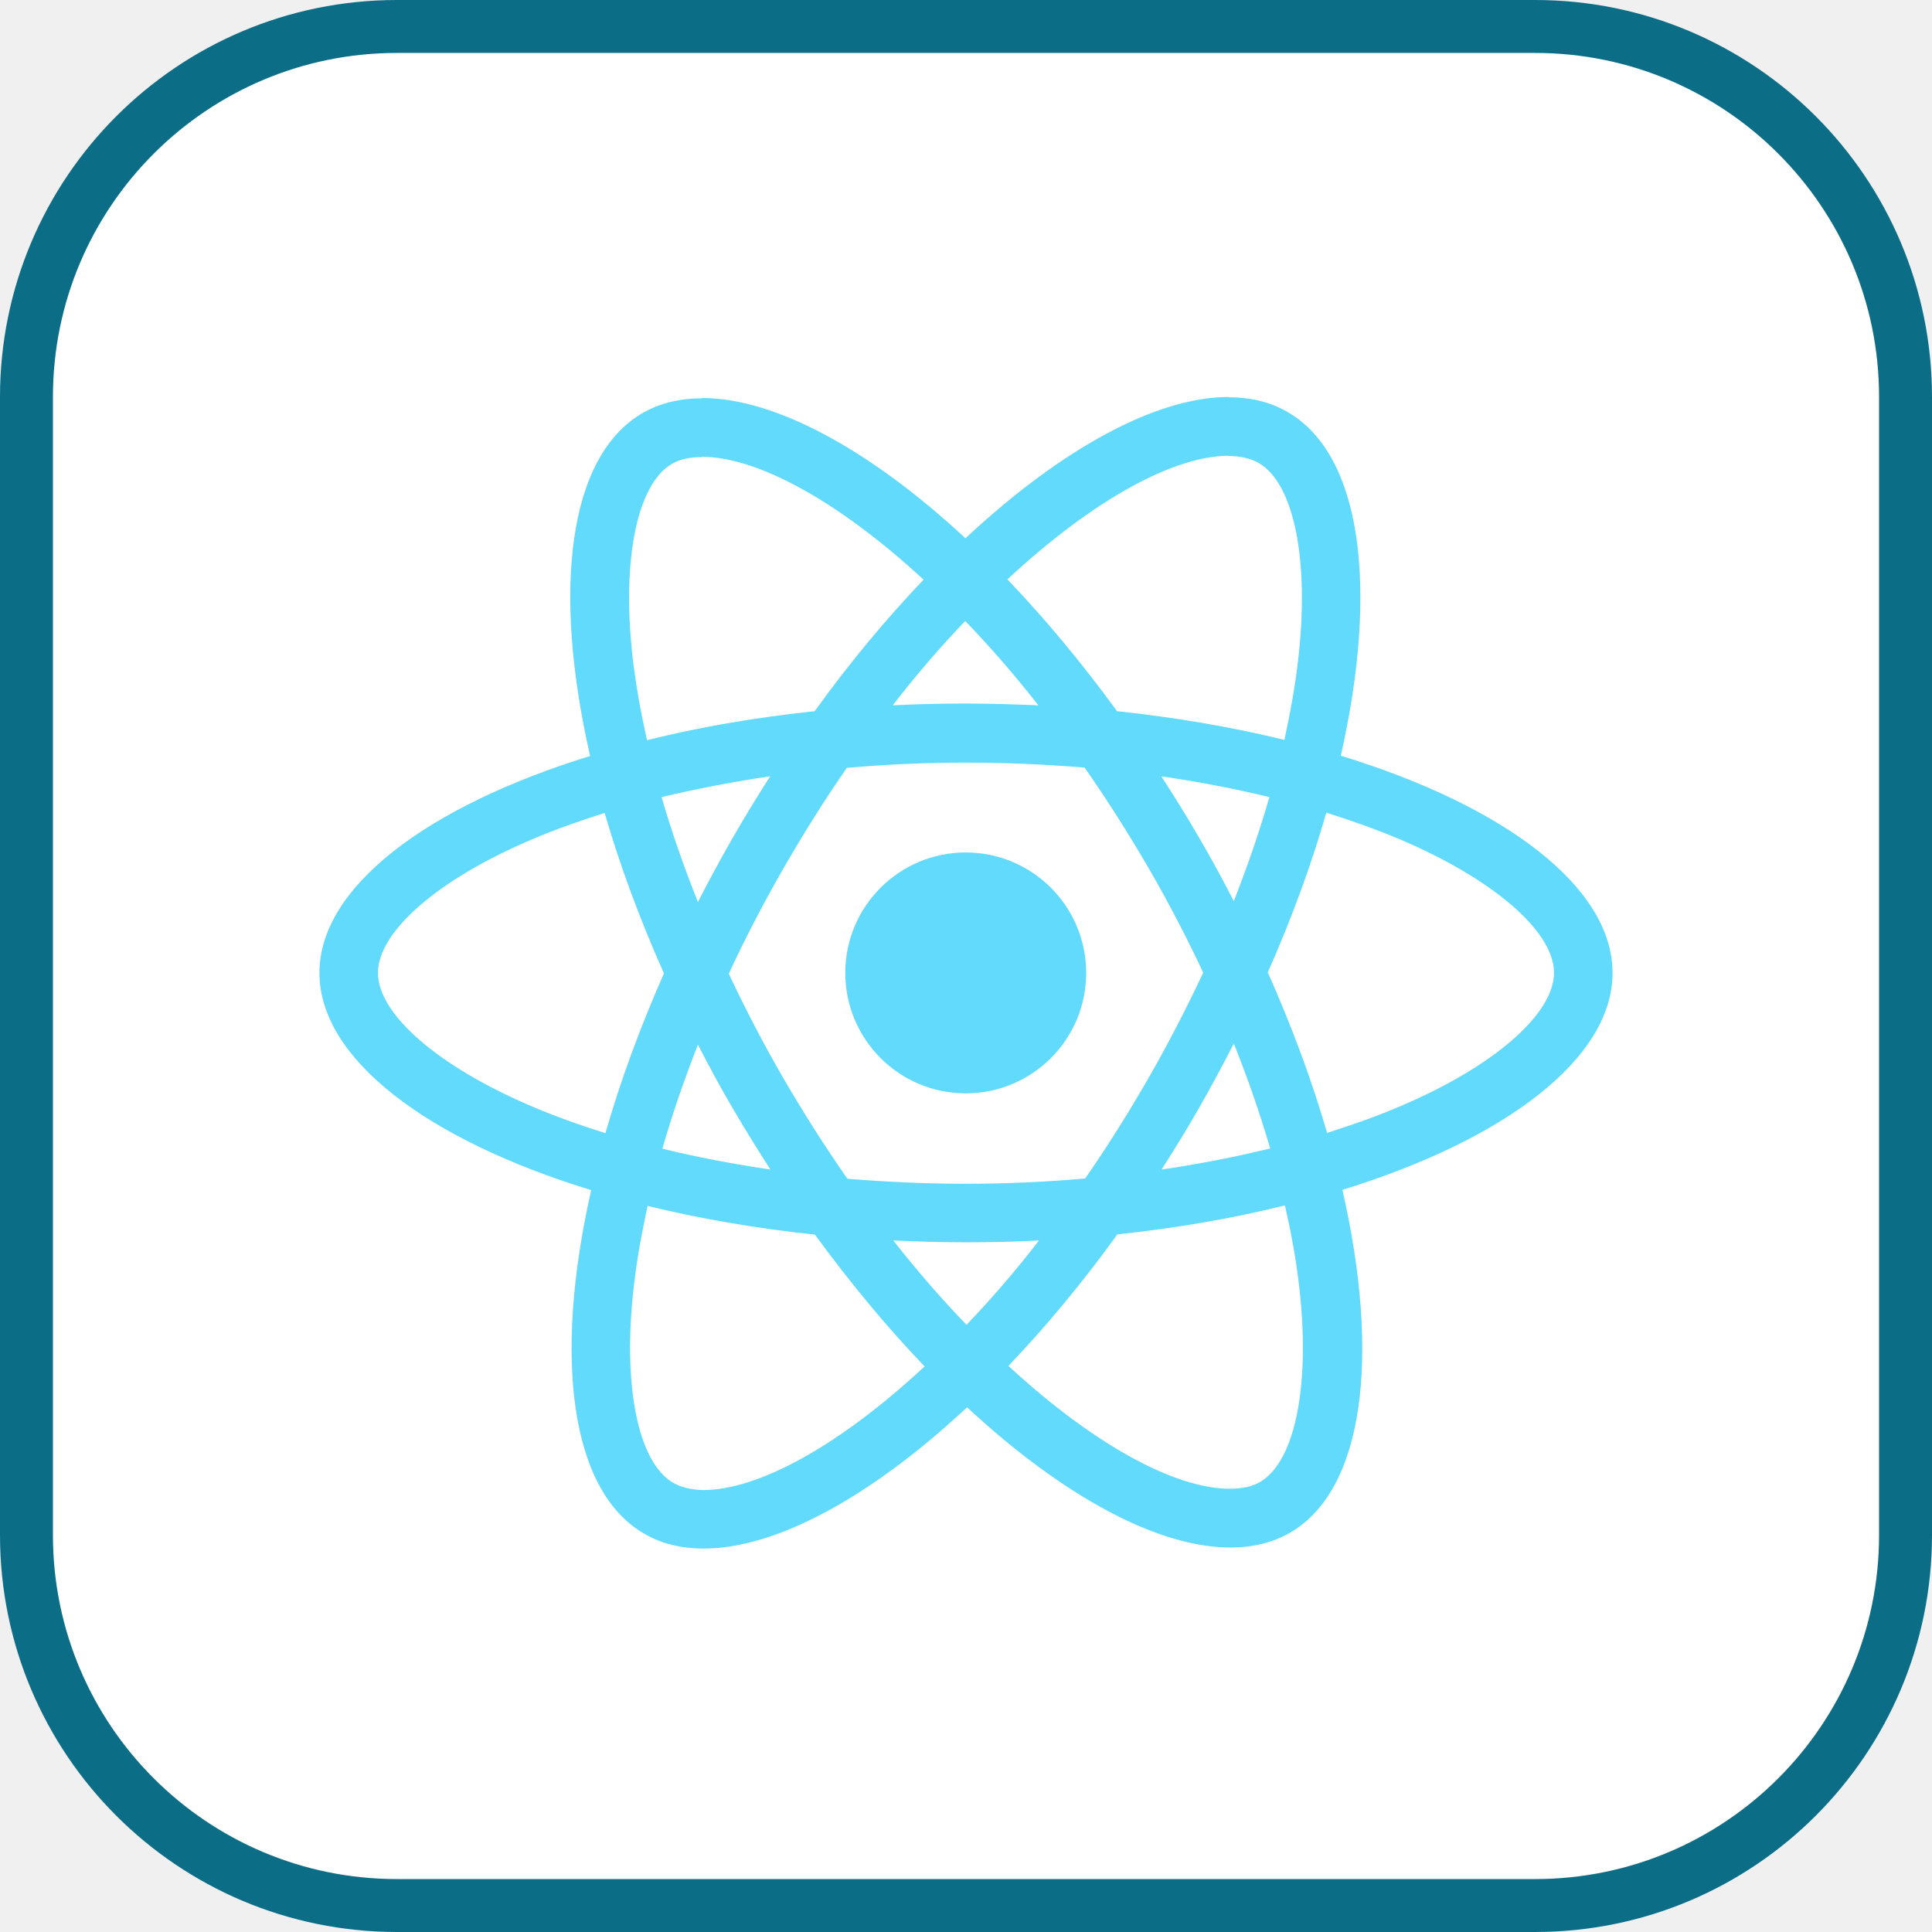
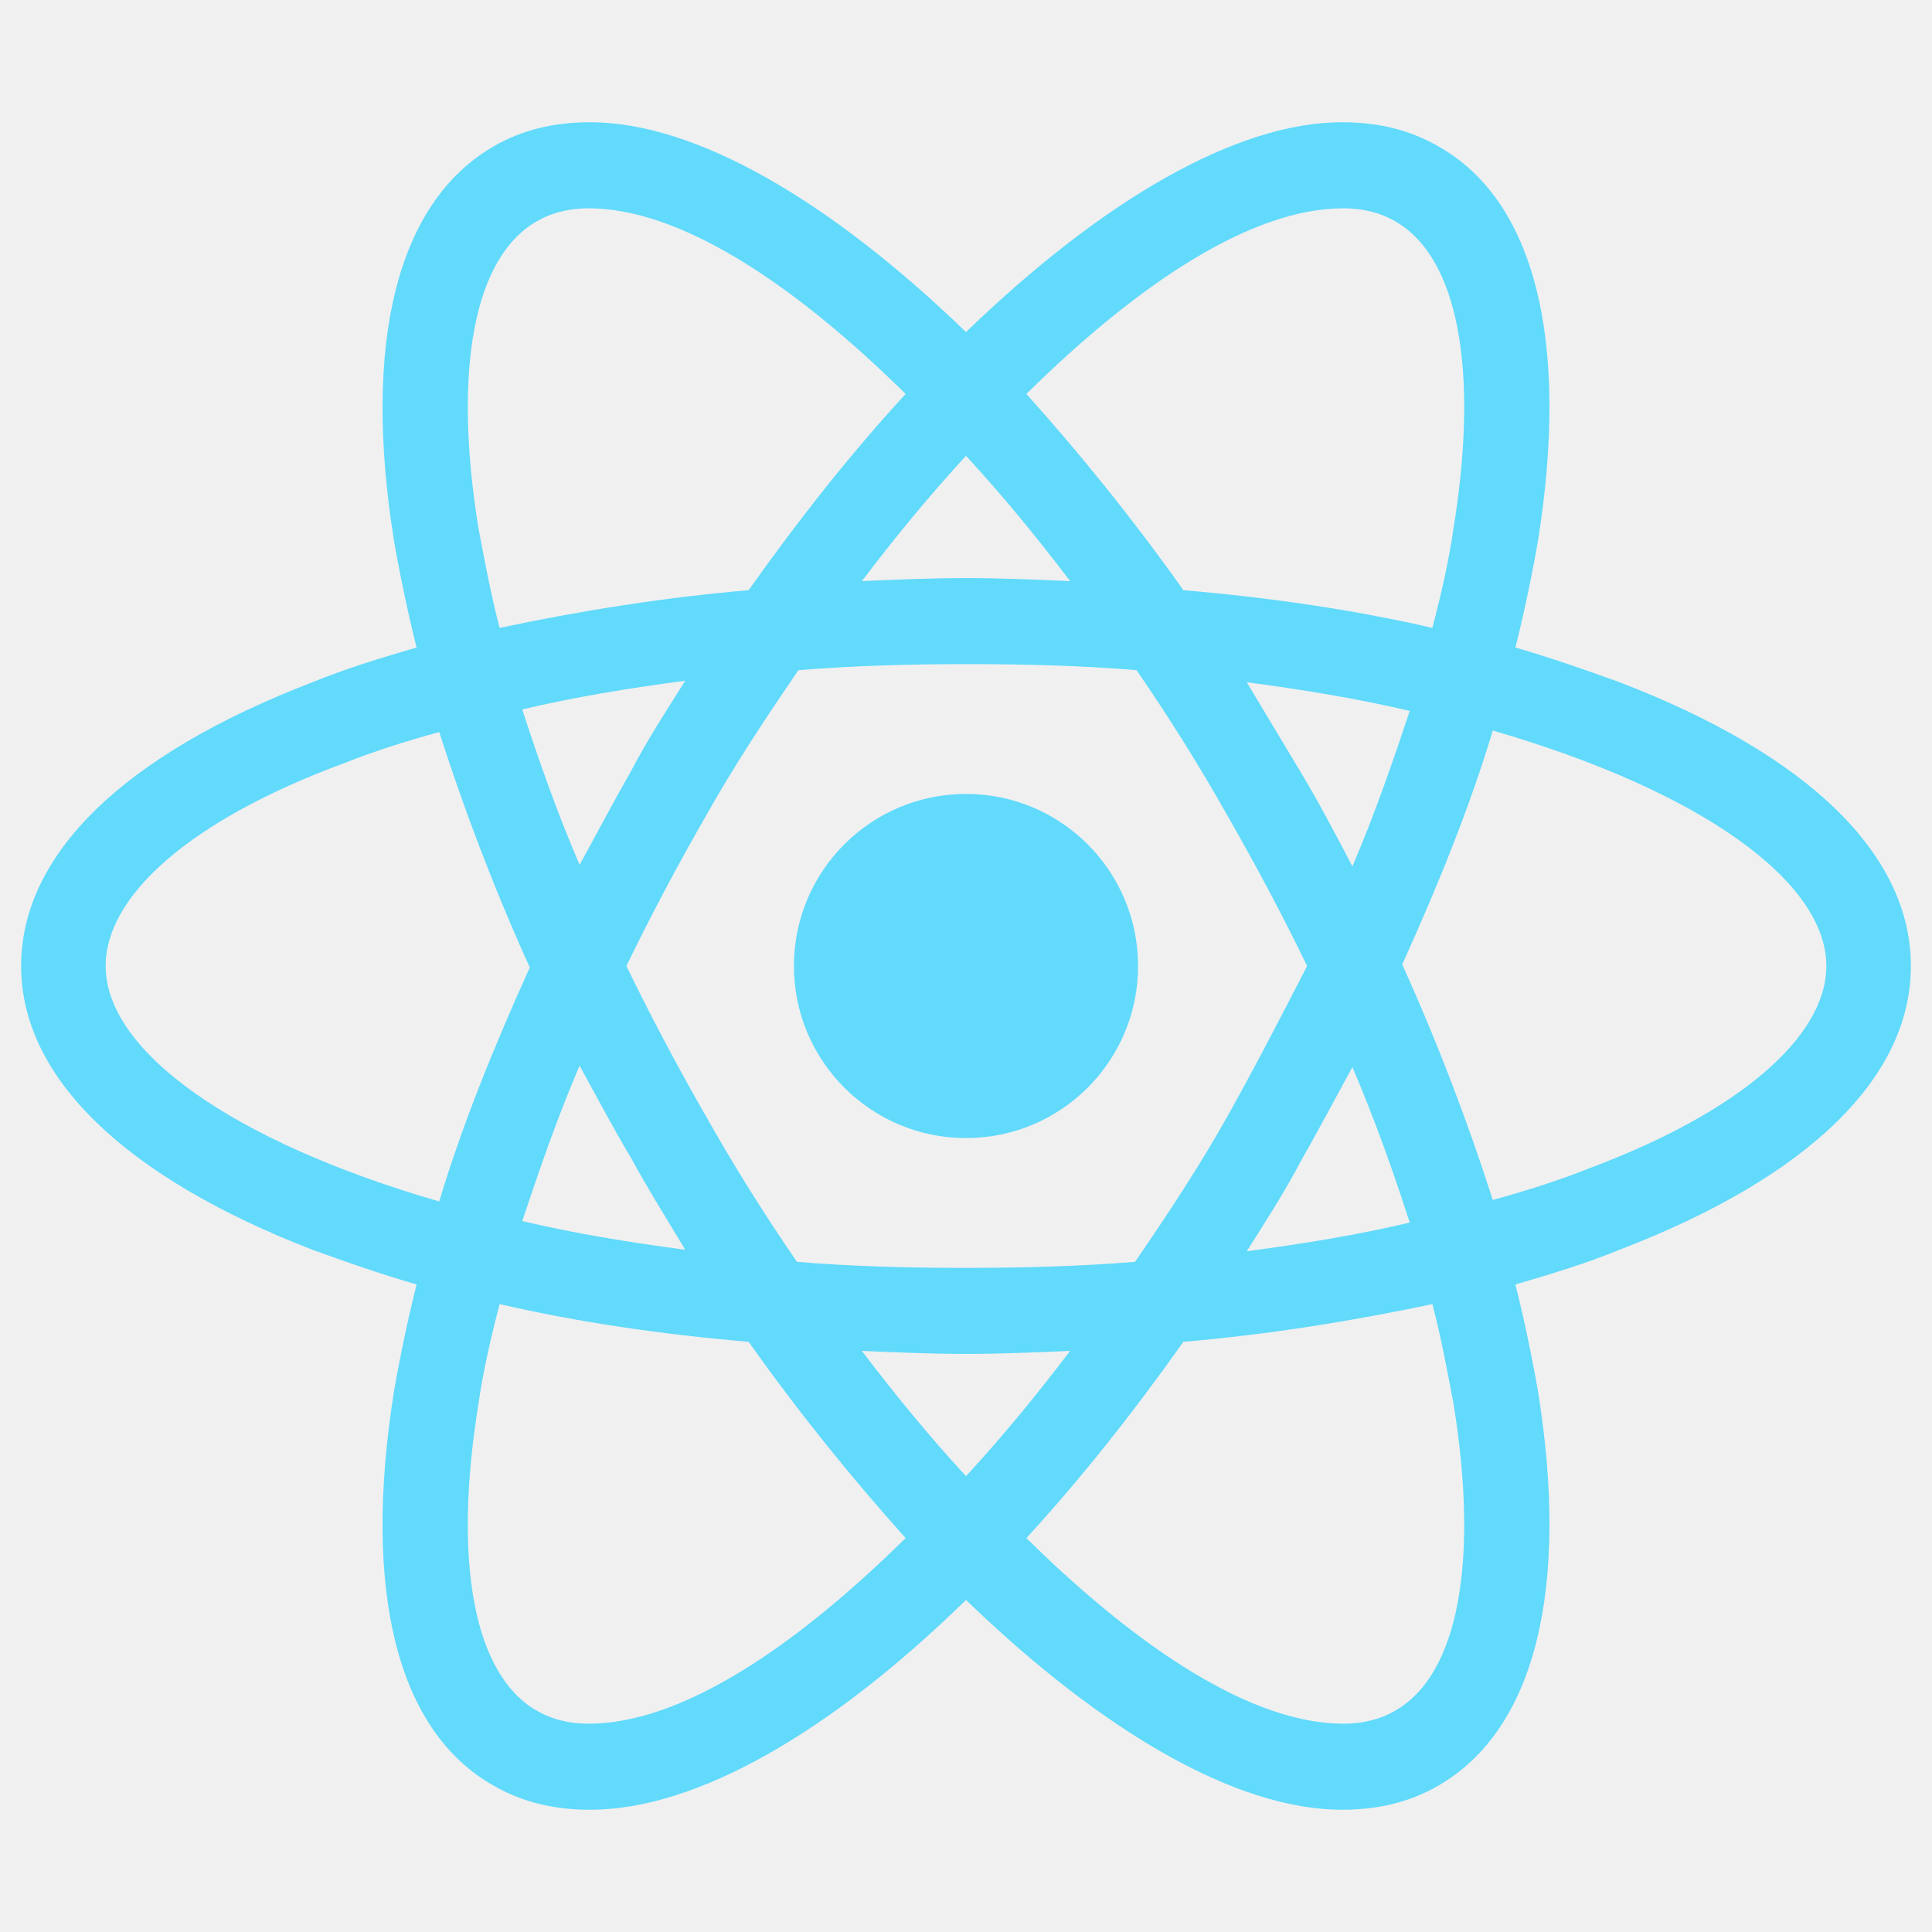
- <svg xmlns="http://www.w3.org/2000/svg" width="48px" height="48px" viewBox="0 0 73 73" version="1.1">
-   <defs>
- 
-     </defs>
-   <g id="frameworks-and-libraries/react" stroke="none" stroke-width="1" fill="none" fill-rule="evenodd">
-     <g id="container" transform="translate(2, 2)" fill="#FFFFFF" fill-rule="nonzero" stroke="#0C6D87" stroke-width="2">
-       <rect id="mask" x="-1" y="-1" width="71" height="71" rx="14">
- 
-             </rect>
-     </g>
-     <g id="React-icon" transform="translate(12, 15)" fill="#61DAFB" fill-rule="nonzero">
-       <path d="M48.93,21.761 C48.93,18.524 44.877,15.457 38.662,13.555 C40.096,7.221 39.459,2.181 36.65,0.568 C36.003,0.189 35.246,0.01 34.42,0.01 L34.42,2.231 C34.878,2.231 35.246,2.321 35.555,2.49 C36.909,3.267 37.497,6.225 37.039,10.029 C36.929,10.965 36.75,11.951 36.531,12.957 C34.579,12.479 32.448,12.111 30.207,11.872 C28.862,10.029 27.468,8.356 26.064,6.892 C29.31,3.874 32.358,2.221 34.429,2.221 L34.429,0 C34.429,0 34.429,0 34.429,0 C31.691,0 28.105,1.952 24.48,5.338 C20.855,1.972 17.27,0.04 14.531,0.04 L14.531,2.261 C16.592,2.261 19.65,3.904 22.897,6.902 C21.502,8.366 20.108,10.029 18.783,11.872 C16.533,12.111 14.401,12.479 12.449,12.967 C12.22,11.971 12.051,11.005 11.931,10.079 C11.463,6.274 12.041,3.316 13.385,2.53 C13.684,2.35 14.073,2.271 14.531,2.271 L14.531,0.05 C14.531,0.05 14.531,0.05 14.531,0.05 C13.694,0.05 12.937,0.229 12.28,0.608 C9.481,2.221 8.854,7.25 10.298,13.565 C4.103,15.477 0.07,18.534 0.07,21.761 C0.07,24.998 4.123,28.065 10.338,29.968 C8.904,36.302 9.541,41.341 12.35,42.955 C12.997,43.333 13.754,43.512 14.59,43.512 C17.329,43.512 20.915,41.56 24.54,38.174 C28.165,41.54 31.75,43.473 34.489,43.473 C35.326,43.473 36.083,43.293 36.74,42.915 C39.539,41.301 40.166,36.272 38.722,29.958 C44.897,28.055 48.93,24.988 48.93,21.761 Z M35.963,15.118 C35.595,16.403 35.137,17.728 34.619,19.052 C34.21,18.255 33.782,17.459 33.314,16.662 C32.856,15.865 32.368,15.088 31.88,14.332 C33.294,14.541 34.659,14.8 35.963,15.118 Z M31.402,25.725 C30.625,27.07 29.828,28.344 29.002,29.529 C27.518,29.659 26.014,29.729 24.5,29.729 C22.996,29.729 21.492,29.659 20.018,29.539 C19.192,28.354 18.385,27.089 17.608,25.755 C16.851,24.45 16.164,23.126 15.537,21.791 C16.154,20.457 16.851,19.122 17.598,17.817 C18.375,16.473 19.172,15.198 19.998,14.013 C21.482,13.883 22.986,13.814 24.5,13.814 C26.004,13.814 27.508,13.883 28.982,14.003 C29.808,15.188 30.615,16.453 31.392,17.787 C32.149,19.092 32.836,20.417 33.463,21.751 C32.836,23.086 32.149,24.42 31.402,25.725 Z M34.619,24.43 C35.157,25.765 35.615,27.099 35.993,28.394 C34.688,28.713 33.314,28.982 31.89,29.191 C32.378,28.424 32.866,27.637 33.324,26.83 C33.782,26.034 34.21,25.227 34.619,24.43 Z M24.52,35.057 C23.594,34.101 22.667,33.035 21.751,31.87 C22.648,31.91 23.564,31.94 24.49,31.94 C25.426,31.94 26.352,31.92 27.259,31.87 C26.362,33.035 25.436,34.101 24.52,35.057 Z M17.11,29.191 C15.696,28.982 14.332,28.723 13.027,28.404 C13.395,27.119 13.853,25.795 14.371,24.47 C14.78,25.267 15.208,26.064 15.676,26.86 C16.144,27.657 16.622,28.434 17.11,29.191 Z M24.47,8.465 C25.396,9.422 26.323,10.487 27.239,11.652 C26.342,11.613 25.426,11.583 24.5,11.583 C23.564,11.583 22.638,11.603 21.731,11.652 C22.628,10.487 23.554,9.422 24.47,8.465 Z M17.1,14.332 C16.612,15.098 16.124,15.885 15.666,16.692 C15.208,17.489 14.78,18.285 14.371,19.082 C13.834,17.748 13.375,16.413 12.997,15.118 C14.302,14.81 15.676,14.541 17.1,14.332 Z M8.087,26.801 C4.561,25.297 2.281,23.325 2.281,21.761 C2.281,20.198 4.561,18.216 8.087,16.722 C8.943,16.353 9.88,16.025 10.846,15.716 C11.413,17.668 12.16,19.7 13.087,21.781 C12.17,23.853 11.433,25.874 10.876,27.816 C9.89,27.508 8.953,27.169 8.087,26.801 Z M13.445,41.033 C12.091,40.256 11.503,37.298 11.961,33.493 C12.071,32.557 12.25,31.571 12.469,30.565 C14.421,31.043 16.552,31.412 18.793,31.651 C20.138,33.493 21.532,35.166 22.936,36.63 C19.69,39.648 16.642,41.301 14.571,41.301 C14.122,41.291 13.744,41.202 13.445,41.033 Z M37.069,33.443 C37.537,37.248 36.959,40.206 35.615,40.993 C35.316,41.172 34.927,41.252 34.469,41.252 C32.408,41.252 29.35,39.608 26.103,36.611 C27.498,35.147 28.892,33.483 30.217,31.641 C32.467,31.402 34.599,31.033 36.551,30.545 C36.78,31.551 36.959,32.517 37.069,33.443 Z M40.903,26.801 C40.047,27.169 39.11,27.498 38.144,27.807 C37.577,25.854 36.83,23.823 35.903,21.741 C36.82,19.67 37.557,17.648 38.114,15.706 C39.1,16.015 40.037,16.353 40.913,16.722 C44.439,18.226 46.719,20.198 46.719,21.761 C46.709,23.325 44.429,25.307 40.903,26.801 Z" id="Shape">
- 
-             </path>
-       <circle id="Oval" cx="24.49" cy="21.761" r="4.551">
- 
-             </circle>
-     </g>
+ <svg xmlns="http://www.w3.org/2000/svg" viewBox="0 0 128 128">
+   <g fill="#61DAFB">
+     <circle cx="64" cy="64" r="11.4" />
+     <path d="M107.3 45.2c-2.2-.8-4.5-1.6-6.9-2.3.6-2.4 1.1-4.8 1.5-7.1 2.1-13.2-.2-22.5-6.6-26.1-1.9-1.1-4-1.6-6.4-1.6-7 0-15.9 5.2-24.9 13.9-9-8.7-17.9-13.9-24.9-13.9-2.4 0-4.5.5-6.4 1.6-6.4 3.7-8.7 13-6.6 26.1.4 2.3.9 4.7 1.5 7.1-2.4.7-4.7 1.4-6.9 2.3C8.2 50 1.4 56.6 1.4 64s6.9 14 19.3 18.8c2.2.8 4.5 1.6 6.9 2.3-.6 2.4-1.1 4.8-1.5 7.1-2.1 13.2.2 22.5 6.6 26.1 1.9 1.1 4 1.6 6.4 1.6 7.1 0 16-5.2 24.9-13.9 9 8.7 17.9 13.9 24.9 13.9 2.4 0 4.5-.5 6.4-1.6 6.4-3.7 8.7-13 6.6-26.1-.4-2.3-.9-4.7-1.5-7.1 2.4-.7 4.7-1.4 6.9-2.3 12.5-4.8 19.3-11.4 19.3-18.8s-6.8-14-19.3-18.8zM92.5 14.7c4.1 2.4 5.5 9.8 3.8 20.3-.3 2.1-.8 4.3-1.4 6.6-5.2-1.2-10.7-2-16.5-2.5-3.4-4.8-6.9-9.1-10.4-13 7.4-7.3 14.9-12.3 21-12.3 1.3 0 2.5.3 3.5.9zM81.3 74c-1.8 3.2-3.9 6.4-6.1 9.6-3.7.3-7.4.4-11.2.4-3.9 0-7.6-.1-11.2-.4-2.2-3.2-4.2-6.4-6-9.6-1.9-3.3-3.7-6.7-5.3-10 1.6-3.3 3.4-6.7 5.3-10 1.8-3.2 3.9-6.4 6.1-9.6 3.7-.3 7.4-.4 11.2-.4 3.9 0 7.6.1 11.2.4 2.2 3.2 4.2 6.4 6 9.6 1.9 3.3 3.7 6.7 5.3 10-1.7 3.3-3.4 6.6-5.3 10zm8.3-3.3c1.5 3.5 2.7 6.9 3.8 10.3-3.4.8-7 1.4-10.8 1.9 1.2-1.9 2.5-3.9 3.6-6 1.2-2.1 2.3-4.2 3.4-6.2zM64 97.8c-2.4-2.6-4.7-5.4-6.9-8.3 2.3.1 4.6.2 6.9.2 2.3 0 4.6-.1 6.9-.2-2.2 2.9-4.5 5.7-6.9 8.3zm-18.6-15c-3.8-.5-7.4-1.1-10.8-1.9 1.1-3.3 2.3-6.8 3.8-10.3 1.1 2 2.2 4.1 3.4 6.1 1.2 2.2 2.4 4.1 3.6 6.1zm-7-25.5c-1.5-3.5-2.7-6.9-3.8-10.3 3.4-.8 7-1.4 10.8-1.9-1.2 1.9-2.5 3.9-3.6 6-1.2 2.1-2.3 4.2-3.4 6.2zM64 30.2c2.4 2.6 4.7 5.4 6.9 8.3-2.3-.1-4.6-.2-6.9-.2-2.3 0-4.6.1-6.9.2 2.2-2.9 4.5-5.7 6.9-8.3zm22.2 21l-3.6-6c3.8.5 7.4 1.1 10.8 1.9-1.1 3.3-2.3 6.8-3.8 10.3-1.1-2.1-2.2-4.2-3.4-6.2zM31.7 35c-1.7-10.5-.3-17.9 3.8-20.3 1-.6 2.2-.9 3.5-.9 6 0 13.5 4.9 21 12.3-3.5 3.8-7 8.2-10.4 13-5.8.5-11.3 1.4-16.5 2.5-.6-2.3-1-4.5-1.4-6.6zM7 64c0-4.7 5.7-9.7 15.7-13.4 2-.8 4.2-1.5 6.4-2.1 1.6 5 3.6 10.3 6 15.6-2.4 5.3-4.5 10.5-6 15.5C15.3 75.6 7 69.6 7 64zm28.5 49.3c-4.1-2.4-5.5-9.8-3.8-20.3.3-2.1.8-4.3 1.4-6.6 5.2 1.2 10.7 2 16.5 2.5 3.4 4.8 6.9 9.1 10.4 13-7.4 7.3-14.9 12.3-21 12.3-1.3 0-2.5-.3-3.5-.9zM96.3 93c1.7 10.5.3 17.9-3.8 20.3-1 .6-2.2.9-3.5.9-6 0-13.5-4.9-21-12.3 3.5-3.8 7-8.2 10.4-13 5.8-.5 11.3-1.4 16.5-2.5.6 2.3 1 4.5 1.4 6.6zm9-15.6c-2 .8-4.2 1.5-6.4 2.1-1.6-5-3.6-10.3-6-15.6 2.4-5.3 4.5-10.5 6-15.5 13.8 4 22.1 10 22.1 15.6 0 4.7-5.8 9.7-15.7 13.4z" />
  </g>
</svg>
